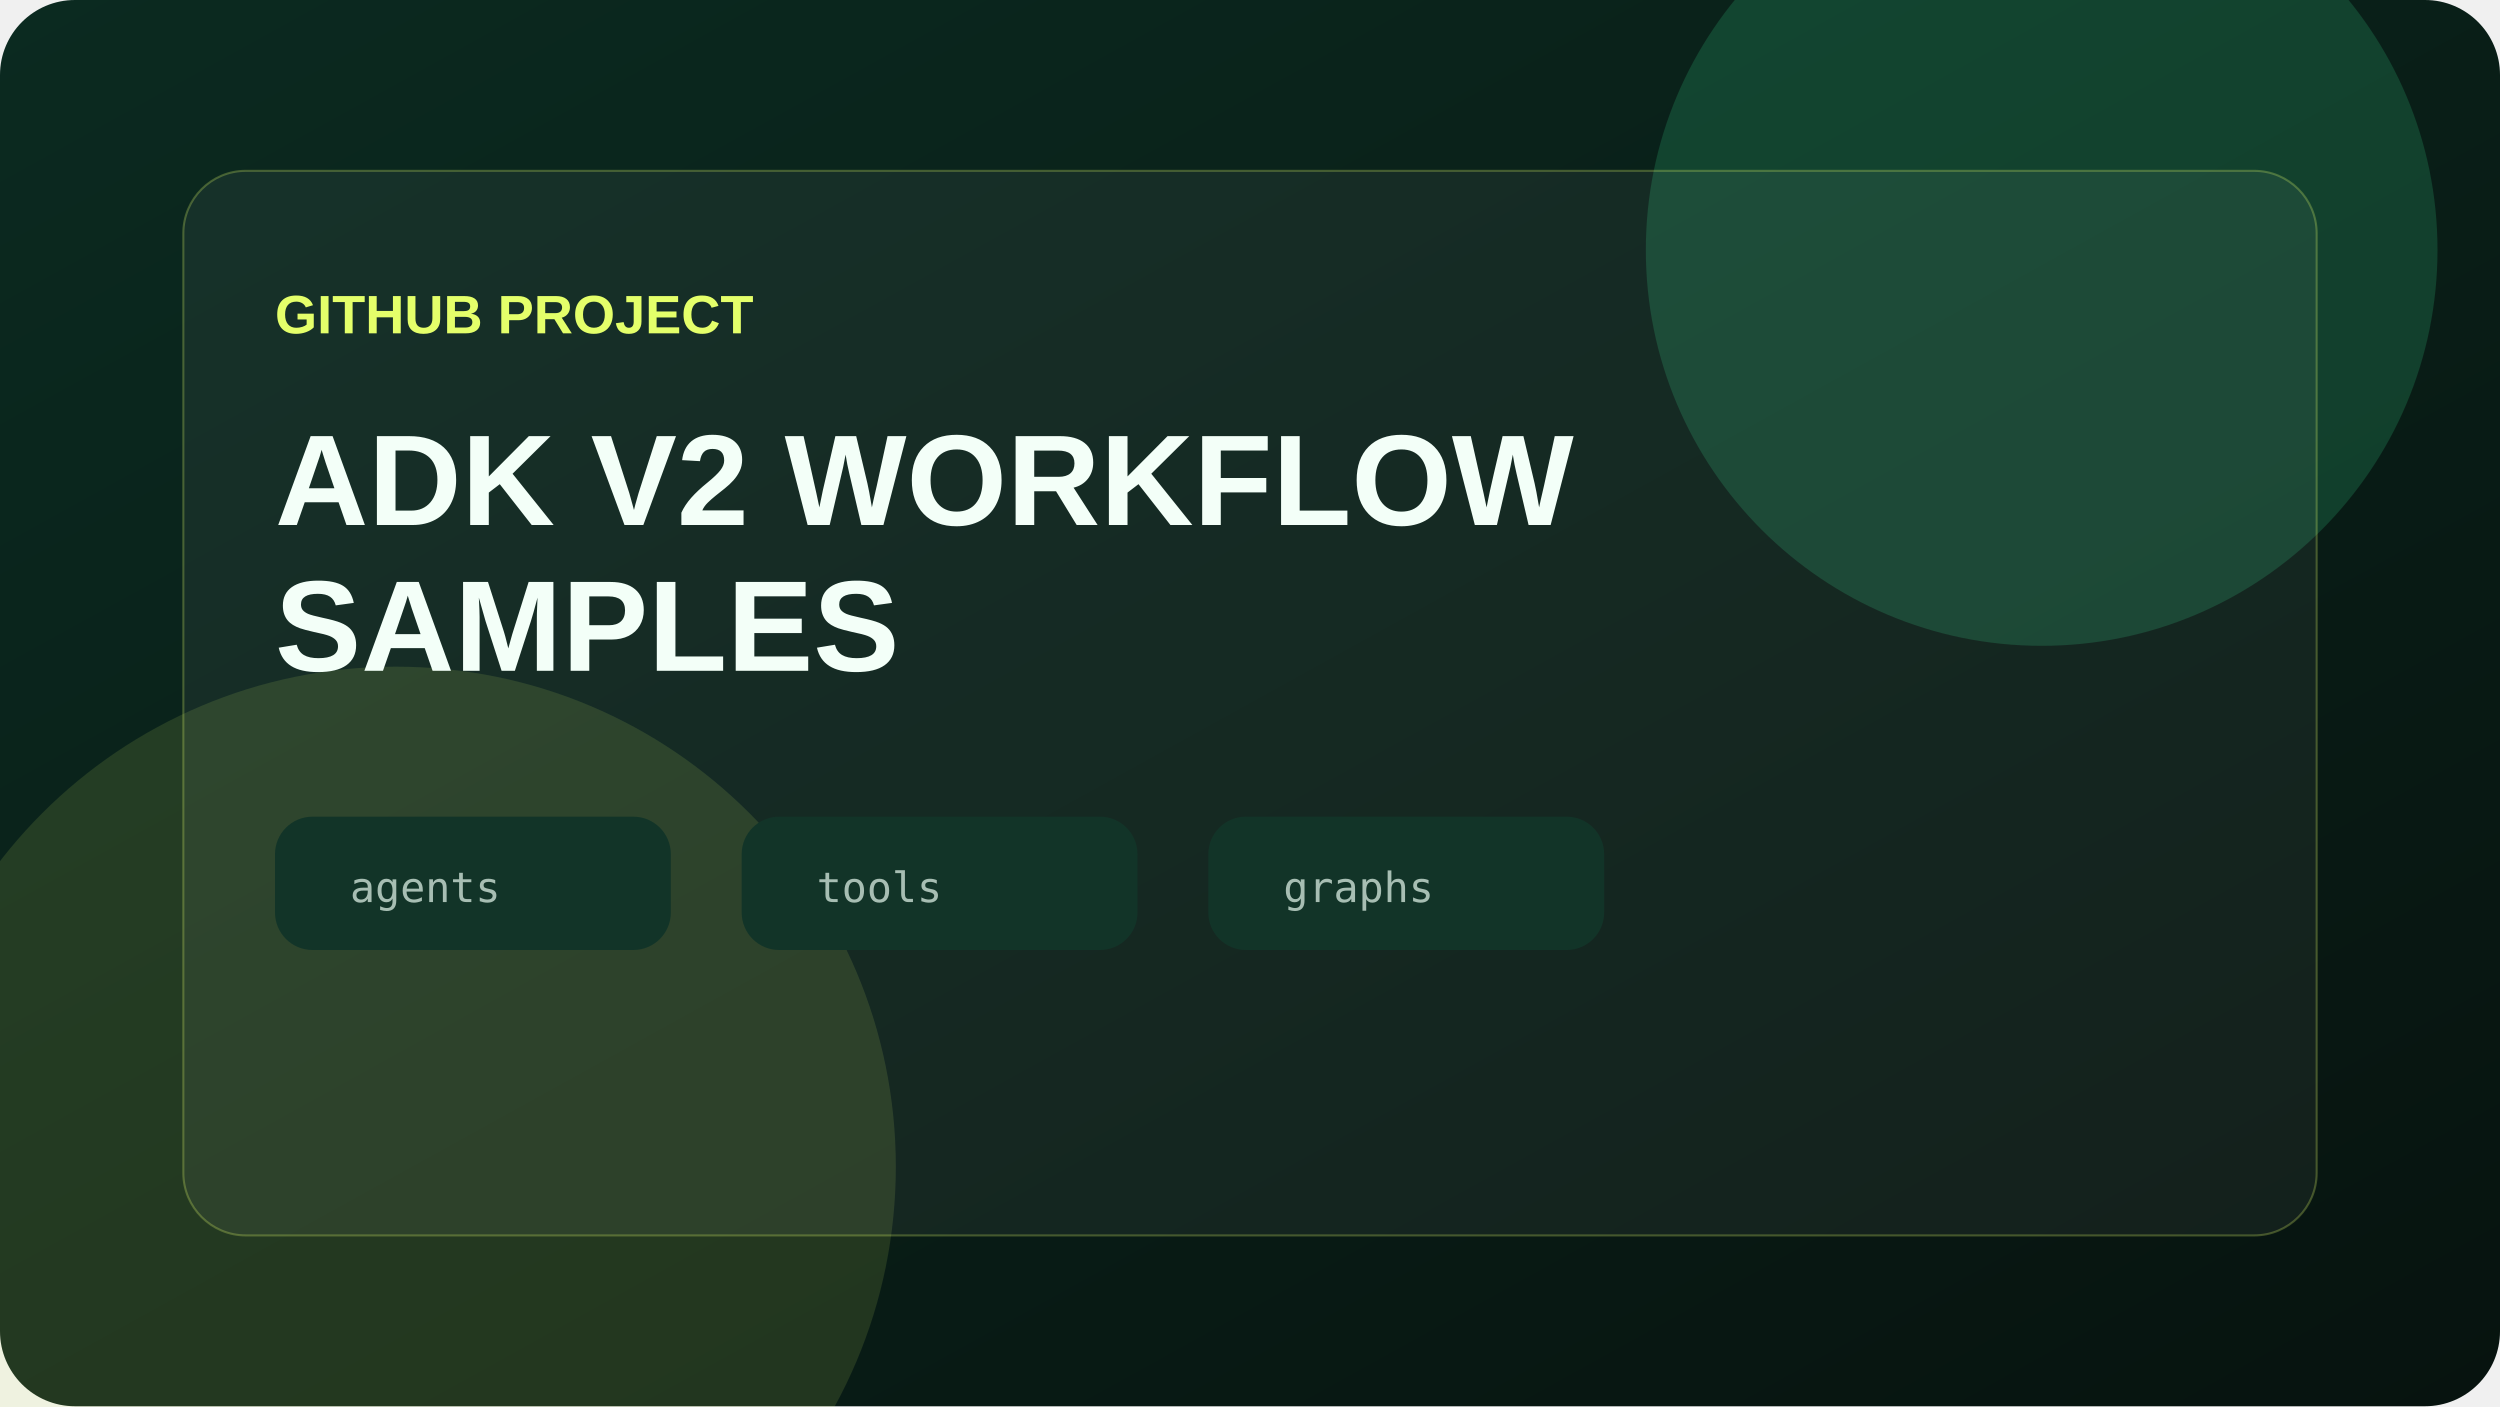
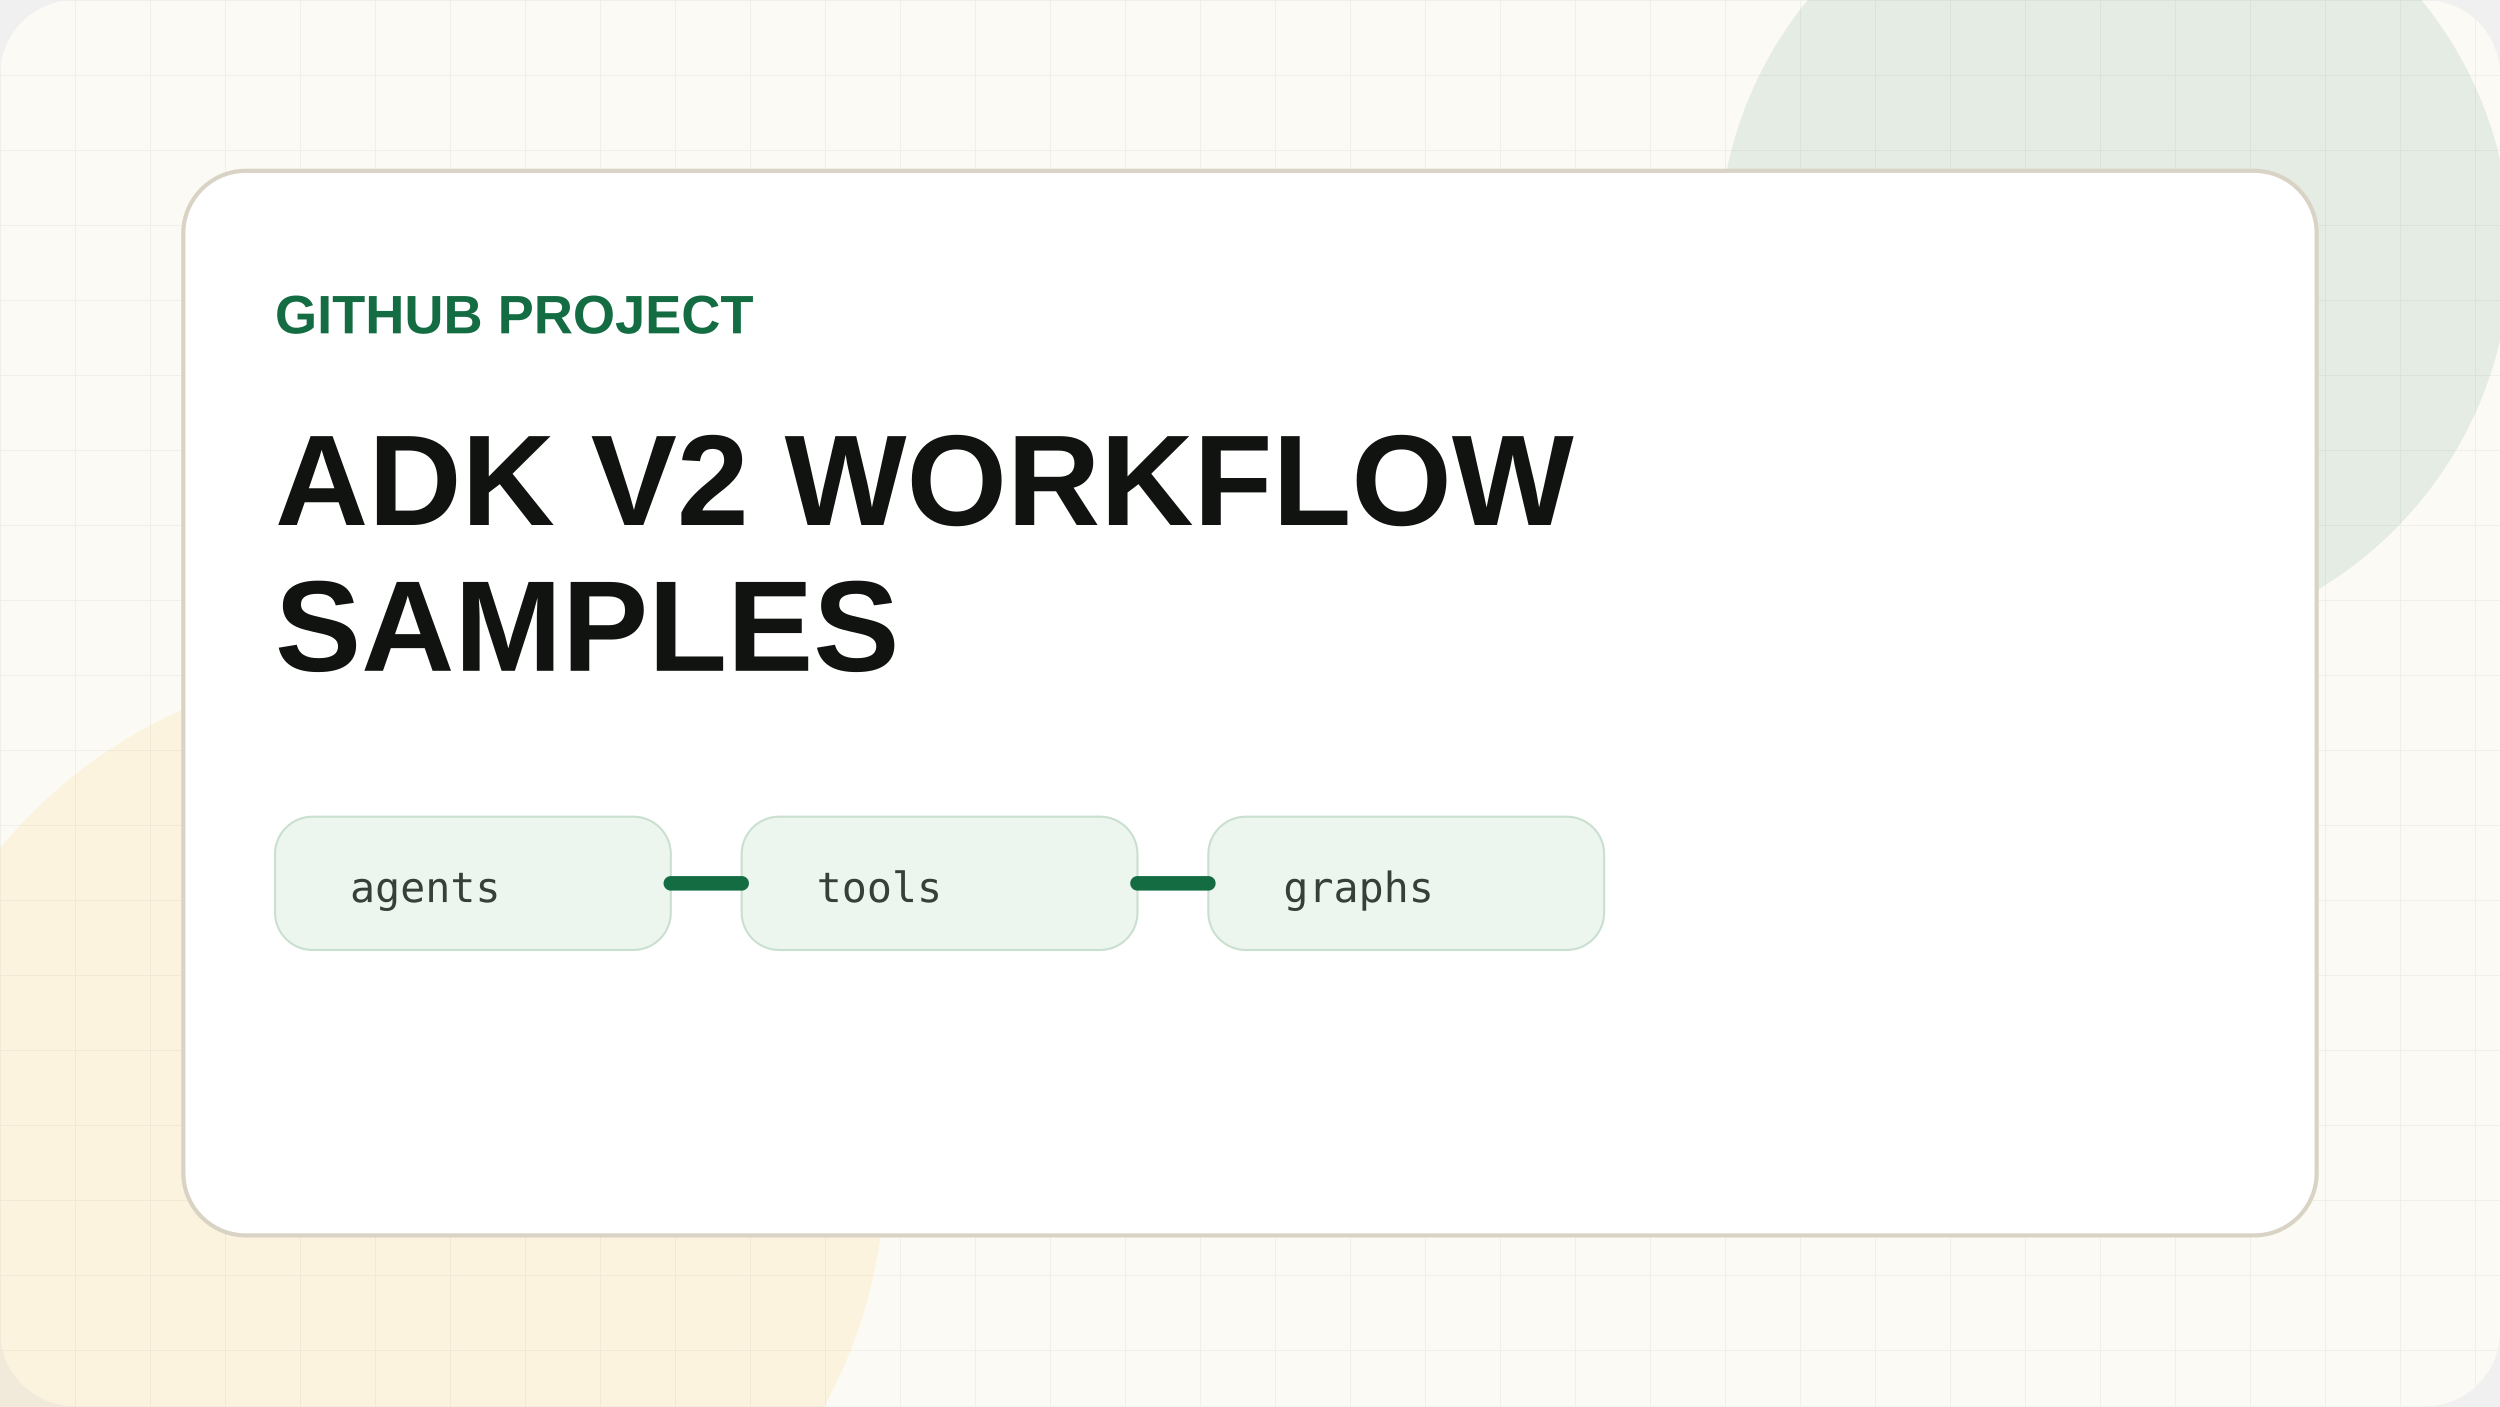
<svg xmlns="http://www.w3.org/2000/svg" width="1200" height="675" viewBox="0 0 1200 675">
  <defs>
-     <linearGradient id="bg" x1="0" x2="1" y1="0" y2="1">
-       <stop offset="0" stop-color="#0b2a20" />
-       <stop offset="1" stop-color="#07130f" />
-     </linearGradient>
+     <pattern id="grid" width="36" height="36" patternUnits="userSpaceOnUse">
+       <path d="M36 0H0V36" fill="none" stroke="#10130f" stroke-opacity="0.045" />
+     </pattern>
  </defs>
-   <rect width="1200" height="675" rx="36" fill="url(#bg)" />
-   <circle cx="980" cy="120" r="190" fill="#3effa3" opacity="0.16" />
-   <circle cx="190" cy="560" r="240" fill="#e4ff6a" opacity="0.12" />
-   <rect x="88" y="82" width="1024" height="511" rx="30" fill="rgba(255,255,255,0.05)" stroke="rgba(228,255,106,0.26)" />
-   <text x="132" y="160" fill="#e4ff6a" font-family="Space Grotesk, Arial" font-size="26" font-weight="700">GITHUB PROJECT</text>
-   <text x="132" y="252" fill="#f3fff8" font-family="Space Grotesk, Arial" font-size="62" font-weight="800">ADK V2 WORKFLOW</text>
-   <text x="132" y="322" fill="#f3fff8" font-family="Space Grotesk, Arial" font-size="62" font-weight="800">SAMPLES</text>
-   <rect x="132" y="392" width="190" height="64" rx="18" fill="#123428" />
-   <rect x="356" y="392" width="190" height="64" rx="18" fill="#123428" />
-   <rect x="580" y="392" width="190" height="64" rx="18" fill="#123428" />
-   <text x="168" y="433" fill="#a7beb3" font-family="IBM Plex Mono, monospace" font-size="20">agents</text>
-   <text x="392" y="433" fill="#a7beb3" font-family="IBM Plex Mono, monospace" font-size="20">tools</text>
-   <text x="616" y="433" fill="#a7beb3" font-family="IBM Plex Mono, monospace" font-size="20">graphs</text>
+   <rect width="1200" height="675" rx="36" fill="#fbfaf5" />
+   <rect width="1200" height="675" rx="36" fill="url(#grid)" />
+   <circle cx="1015" cy="120" r="190" fill="#146c43" opacity="0.10" />
+   <circle cx="185" cy="560" r="240" fill="#f5c542" opacity="0.13" />
+   <rect x="88" y="82" width="1024" height="511" rx="30" fill="#ffffff" stroke="#d9d3c5" stroke-width="2" />
+   <text x="132" y="160" fill="#146c43" font-family="Space Grotesk, Arial" font-size="26" font-weight="700">GITHUB PROJECT</text>
+   <text x="132" y="252" fill="#10130f" font-family="Space Grotesk, Arial" font-size="62" font-weight="800">ADK V2 WORKFLOW</text>
+   <text x="132" y="322" fill="#10130f" font-family="Space Grotesk, Arial" font-size="62" font-weight="800">SAMPLES</text>
+   <rect x="132" y="392" width="190" height="64" rx="18" fill="#edf5ef" stroke="#c9dfcf" />
+   <rect x="356" y="392" width="190" height="64" rx="18" fill="#edf5ef" stroke="#c9dfcf" />
+   <rect x="580" y="392" width="190" height="64" rx="18" fill="#edf5ef" stroke="#c9dfcf" />
+   <path d="M322 424H356M546 424H580" stroke="#146c43" stroke-width="7" stroke-linecap="round" />
+   <text x="168" y="433" fill="#344039" font-family="IBM Plex Mono, monospace" font-size="20">agents</text>
+   <text x="392" y="433" fill="#344039" font-family="IBM Plex Mono, monospace" font-size="20">tools</text>
+   <text x="616" y="433" fill="#344039" font-family="IBM Plex Mono, monospace" font-size="20">graphs</text>
</svg>
